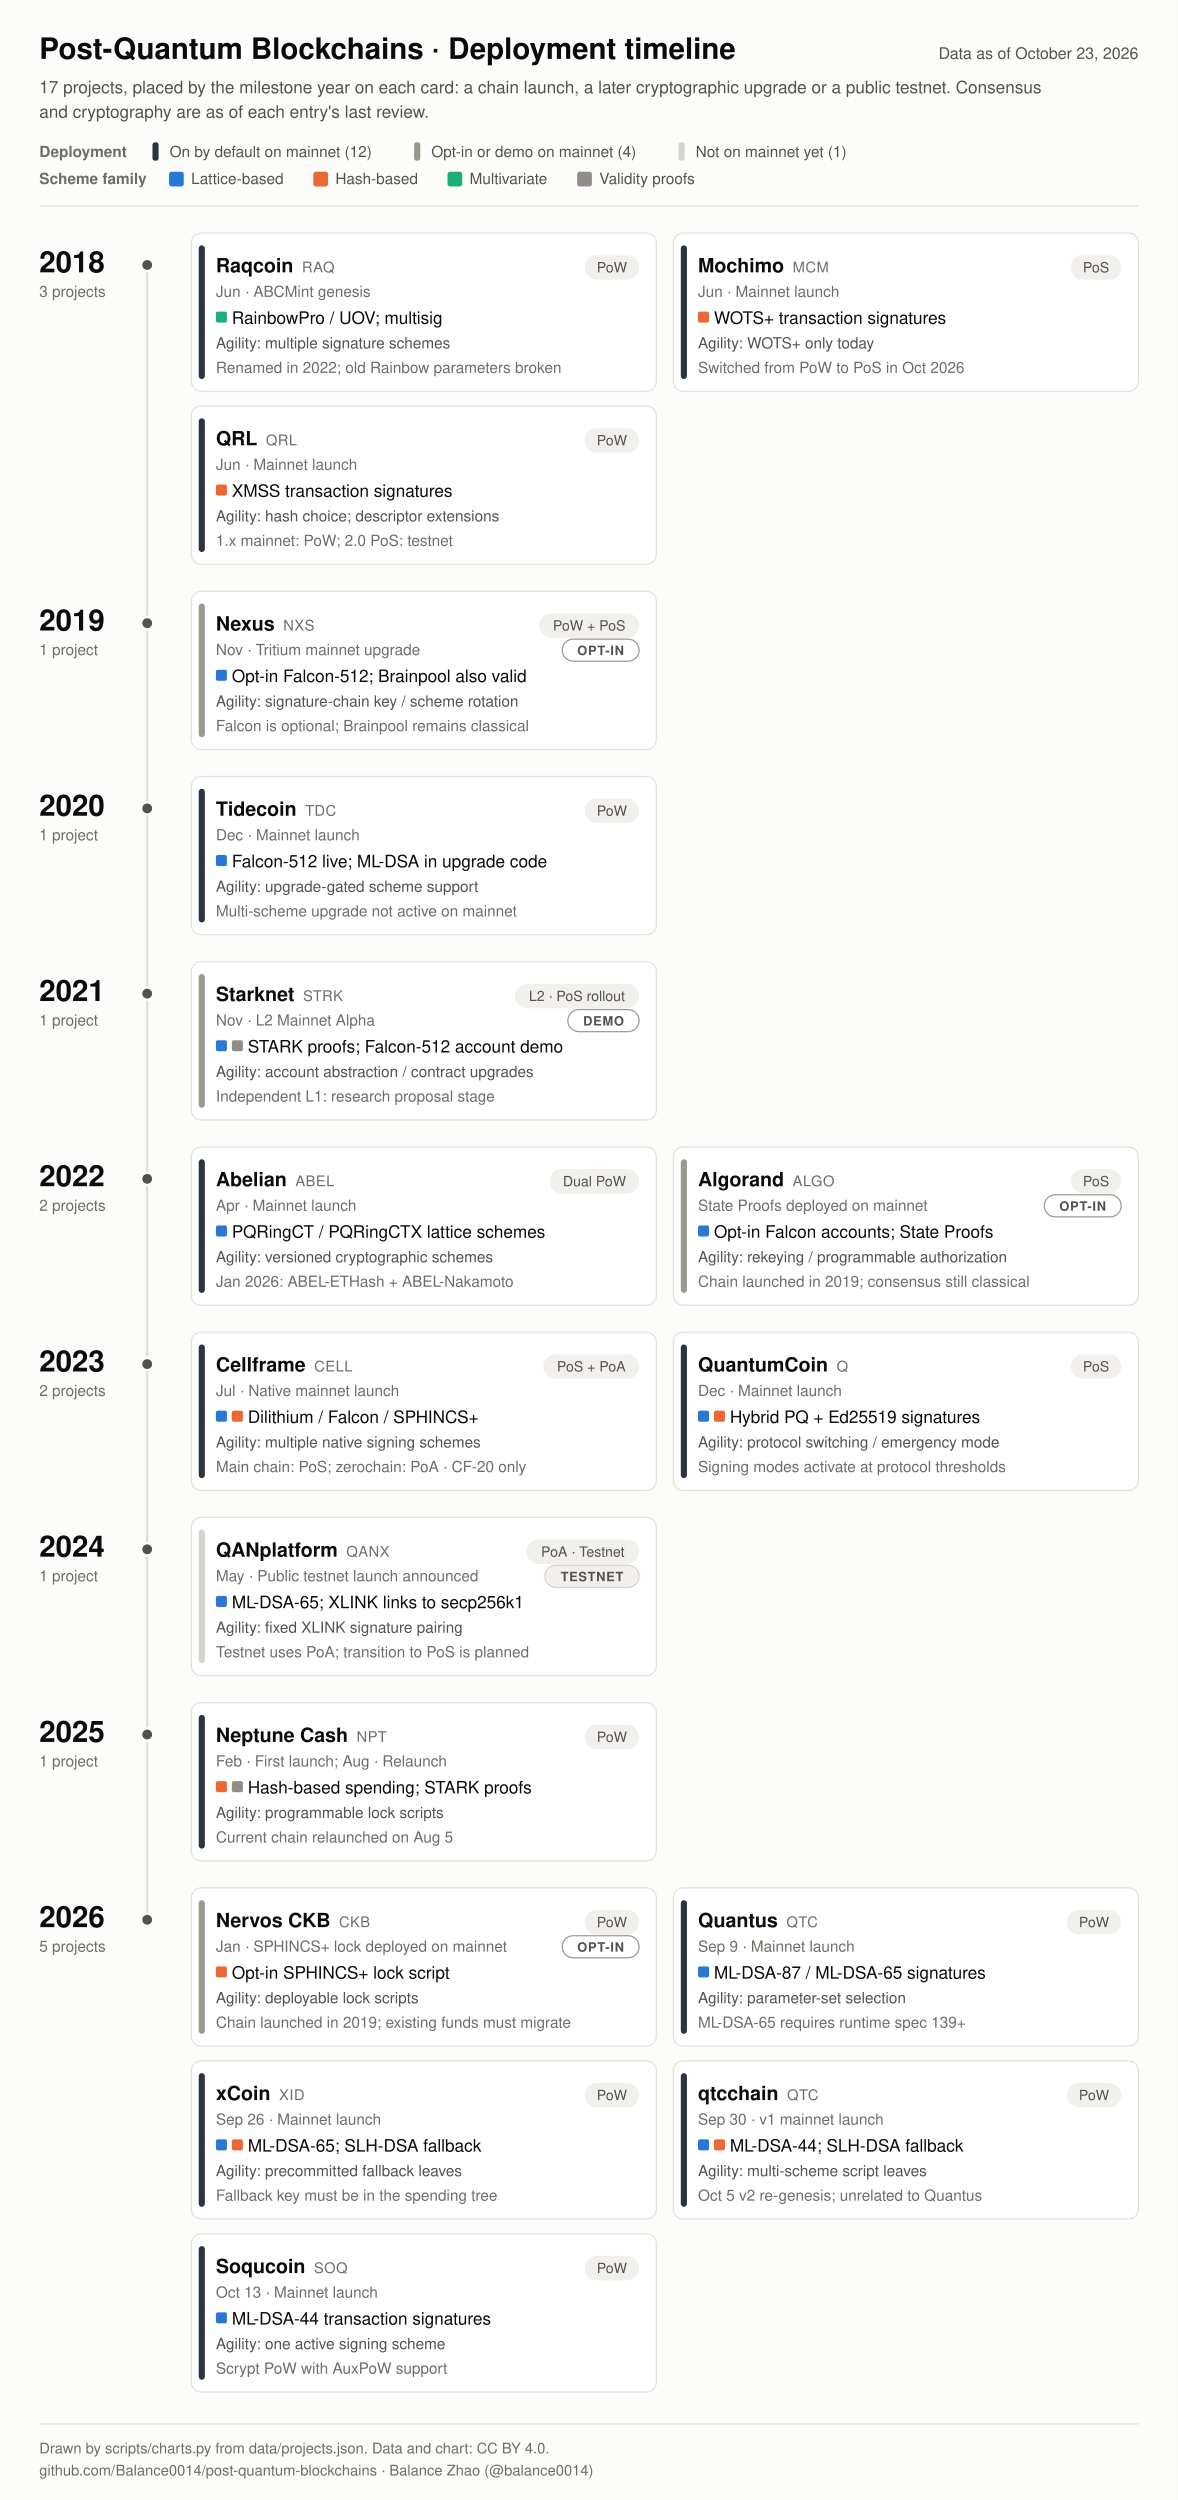
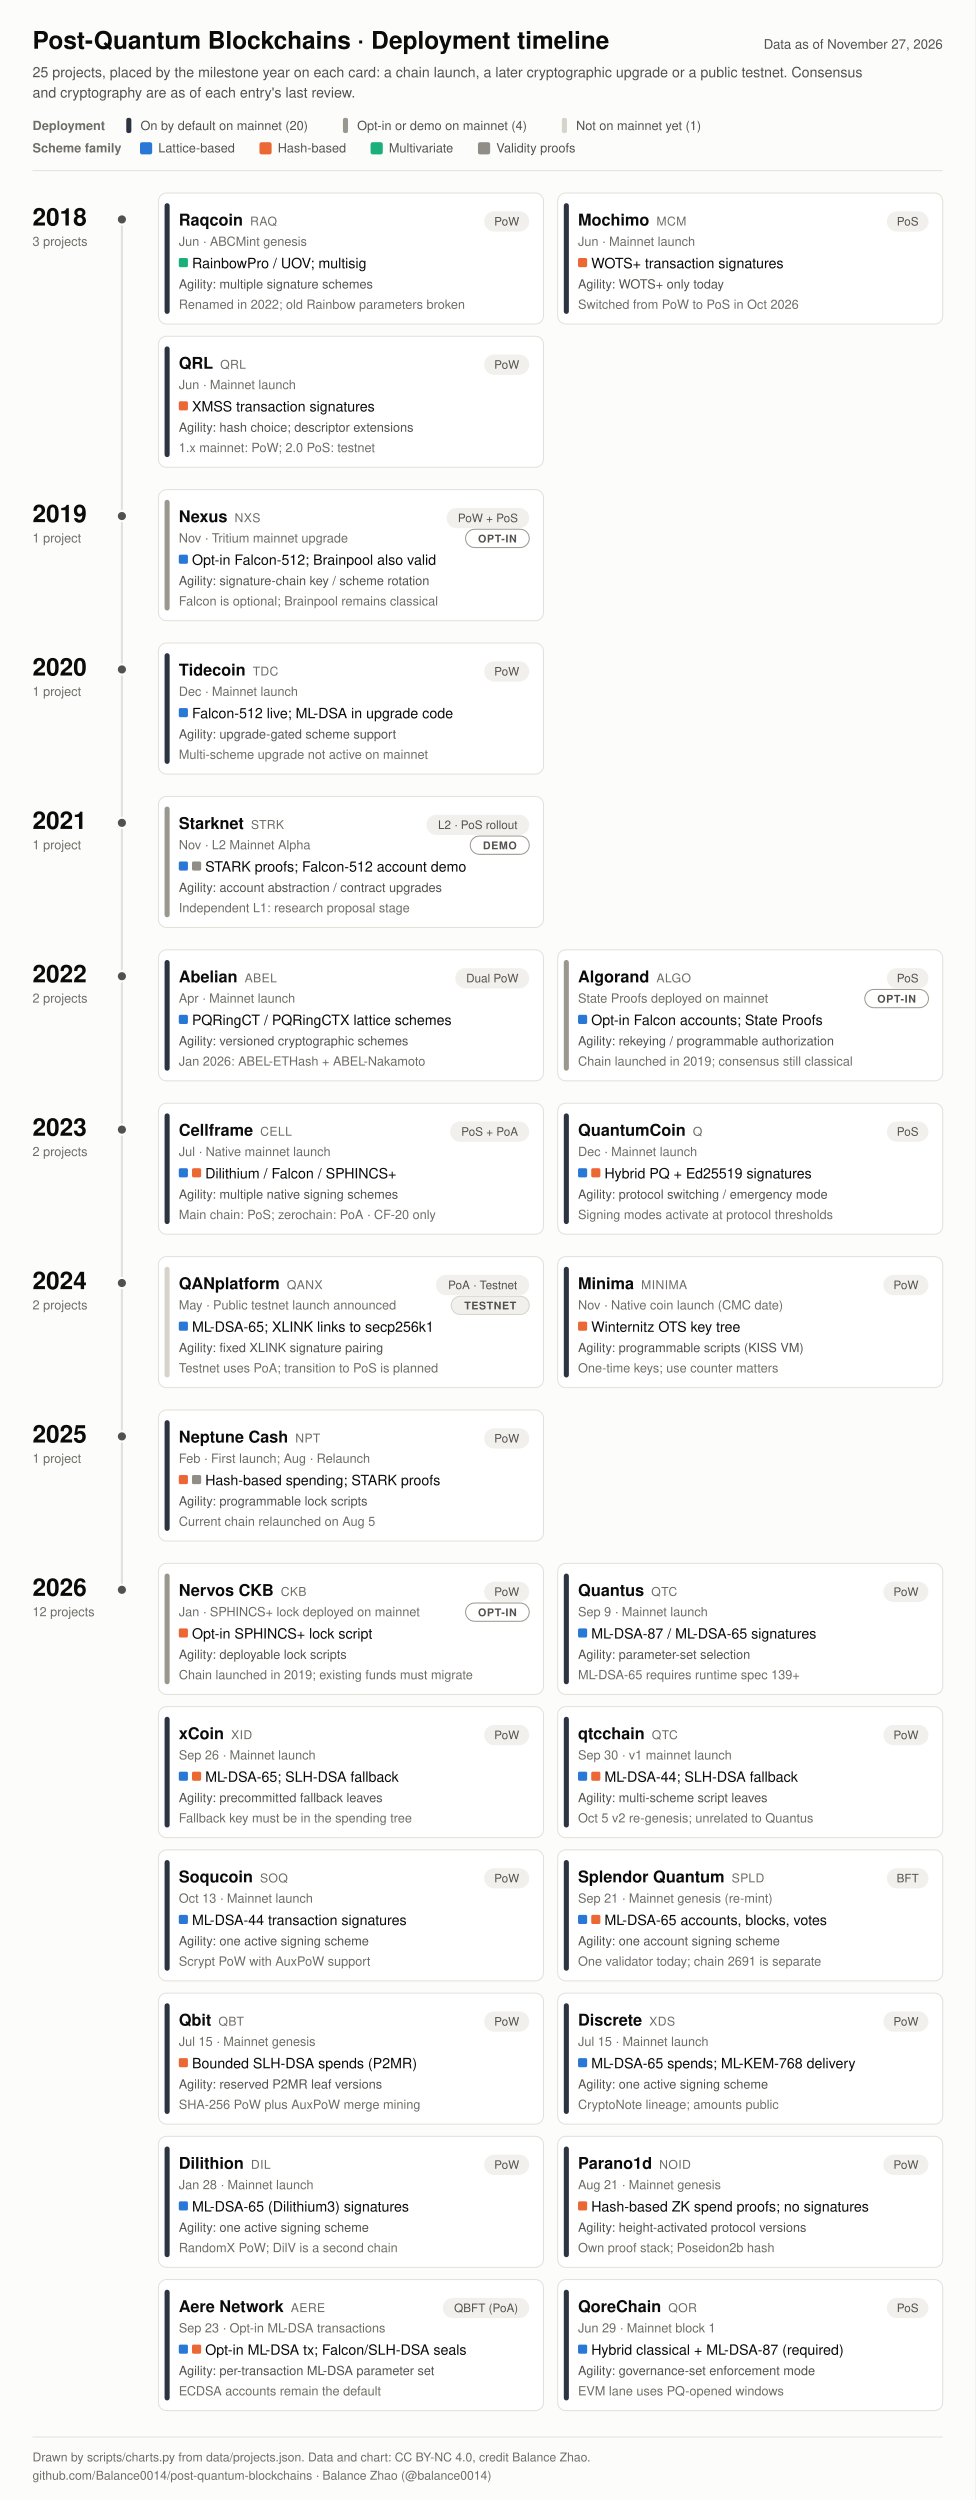
- <svg xmlns="http://www.w3.org/2000/svg" width="960" height="2038" viewBox="0 0 960 2038" font-family="-apple-system, BlinkMacSystemFont, 'Segoe UI', Helvetica, Arial, sans-serif" role="img" aria-labelledby="title desc">
-   <rect x="0" y="0" width="960" height="2038" fill="#fcfcfb" />
+ <svg xmlns="http://www.w3.org/2000/svg" width="960" height="2461" viewBox="0 0 960 2461" font-family="-apple-system, BlinkMacSystemFont, 'Segoe UI', Helvetica, Arial, sans-serif" role="img" aria-labelledby="title desc">
+   <rect x="0" y="0" width="960" height="2461" fill="#fcfcfb" />
  <text x="32" y="48" font-size="24" fill="#0b0b0b" font-weight="700">Post-Quantum Blockchains · Deployment timeline</text>
-   <text x="928" y="48" font-size="13" fill="#52514e" text-anchor="end">Data as of October 23, 2026</text>
-   <text x="32" y="76" font-size="14" fill="#52514e">17 projects, placed by the milestone year on each card: a chain launch, a later cryptographic upgrade or a public testnet. Consensus</text>
+   <text x="928" y="48" font-size="13" fill="#52514e" text-anchor="end">Data as of November 27, 2026</text>
+   <text x="32" y="76" font-size="14" fill="#52514e">25 projects, placed by the milestone year on each card: a chain launch, a later cryptographic upgrade or a public testnet. Consensus</text>
  <text x="32" y="96" font-size="14" fill="#52514e">and cryptography are as of each entry's last review.</text>
  <text x="32" y="128" font-size="12.5" fill="#6e6c66" font-weight="600">Deployment</text>
  <rect x="124.3" y="116" width="5" height="15" fill="#2b3440" rx="2" />
-   <text x="138.3" y="128" font-size="12.5" fill="#52514e">On by default on mainnet (12)</text>
+   <text x="138.3" y="128" font-size="12.5" fill="#52514e">On by default on mainnet (20)</text>
  <rect x="337.6" y="116" width="5" height="15" fill="#9a978f" rx="2" />
  <text x="351.6" y="128" font-size="12.5" fill="#52514e">Opt-in or demo on mainnet (4)</text>
  <rect x="553.1" y="116" width="5" height="15" fill="#d6d3cb" rx="2" />
  <text x="567.1" y="128" font-size="12.5" fill="#52514e">Not on mainnet yet (1)</text>
  <text x="32" y="150" font-size="12.5" fill="#6e6c66" font-weight="600">Scheme family</text>
  <rect x="137.8" y="140" width="12" height="12" fill="#2a78d6" rx="2" />
  <text x="155.8" y="150" font-size="12.5" fill="#52514e">Lattice-based</text>
  <rect x="255.4" y="140" width="12" height="12" fill="#eb6834" rx="2" />
  <text x="273.4" y="150" font-size="12.5" fill="#52514e">Hash-based</text>
  <rect x="364.8" y="140" width="12" height="12" fill="#1baf7a" rx="2" />
  <text x="382.8" y="150" font-size="12.5" fill="#52514e">Multivariate</text>
  <rect x="470.5" y="140" width="12" height="12" fill="#8f8d86" rx="2" />
  <text x="488.5" y="150" font-size="12.5" fill="#52514e">Validity proofs</text>
  <line x1="32" y1="168" x2="928" y2="168" stroke="#e2e0d9" />
  <line x1="120" y1="216" x2="120" y2="1565" stroke="#e2e0d9" stroke-width="2" />
  <circle cx="120" cy="216" r="5" fill="#52514e" stroke="#fcfcfb" stroke-width="2" />
  <circle cx="120" cy="508" r="5" fill="#52514e" stroke="#fcfcfb" stroke-width="2" />
  <circle cx="120" cy="659" r="5" fill="#52514e" stroke="#fcfcfb" stroke-width="2" />
  <circle cx="120" cy="810" r="5" fill="#52514e" stroke="#fcfcfb" stroke-width="2" />
  <circle cx="120" cy="961" r="5" fill="#52514e" stroke="#fcfcfb" stroke-width="2" />
  <circle cx="120" cy="1112" r="5" fill="#52514e" stroke="#fcfcfb" stroke-width="2" />
  <circle cx="120" cy="1263" r="5" fill="#52514e" stroke="#fcfcfb" stroke-width="2" />
  <circle cx="120" cy="1414" r="5" fill="#52514e" stroke="#fcfcfb" stroke-width="2" />
  <circle cx="120" cy="1565" r="5" fill="#52514e" stroke="#fcfcfb" stroke-width="2" />
  <text x="32" y="222" font-size="24" fill="#0b0b0b" font-weight="700">2018</text>
  <text x="32" y="242" font-size="12.5" fill="#6e6c66">3 projects</text>
  <rect x="156" y="190" width="379" height="129" fill="#ffffff" rx="8" stroke="#e2e0d9" />
  <rect x="162" y="200" width="5" height="109" fill="#2b3440" rx="2.5" />
  <text x="176" y="222" font-size="16" fill="#0b0b0b" font-weight="700">Raqcoin<tspan dx="7" font-size="12" font-weight="400" fill="#6e6c66" letter-spacing="0.4">RAQ</tspan>
  </text>
  <rect x="476.6" y="208" width="44.4" height="20" fill="#f1f0ec" rx="10" />
  <text x="498.8" y="222" font-size="11.5" fill="#52514e" text-anchor="middle">PoW</text>
  <text x="176" y="242" font-size="12.5" fill="#6e6c66">Jun · ABCMint genesis</text>
  <rect x="176" y="254" width="9" height="9" fill="#1baf7a" rx="1.5" />
  <text x="189" y="264" font-size="14" fill="#0b0b0b">RainbowPro / UOV; multisig</text>
  <text x="176" y="284" font-size="12.5" fill="#52514e">Agility: multiple signature schemes</text>
  <text x="176" y="304" font-size="12.5" fill="#6e6c66">Renamed in 2022; old Rainbow parameters broken</text>
  <rect x="549" y="190" width="379" height="129" fill="#ffffff" rx="8" stroke="#e2e0d9" />
  <rect x="555" y="200" width="5" height="109" fill="#2b3440" rx="2.5" />
  <text x="569" y="222" font-size="16" fill="#0b0b0b" font-weight="700">Mochimo<tspan dx="7" font-size="12" font-weight="400" fill="#6e6c66" letter-spacing="0.4">MCM</tspan>
  </text>
  <rect x="873" y="208" width="41" height="20" fill="#f1f0ec" rx="10" />
  <text x="893.5" y="222" font-size="11.5" fill="#52514e" text-anchor="middle">PoS</text>
  <text x="569" y="242" font-size="12.5" fill="#6e6c66">Jun · Mainnet launch</text>
  <rect x="569" y="254" width="9" height="9" fill="#eb6834" rx="1.5" />
  <text x="582" y="264" font-size="14" fill="#0b0b0b">WOTS+ transaction signatures</text>
  <text x="569" y="284" font-size="12.5" fill="#52514e">Agility: WOTS+ only today</text>
  <text x="569" y="304" font-size="12.5" fill="#6e6c66">Switched from PoW to PoS in Oct 2026</text>
  <rect x="156" y="331" width="379" height="129" fill="#ffffff" rx="8" stroke="#e2e0d9" />
  <rect x="162" y="341" width="5" height="109" fill="#2b3440" rx="2.5" />
  <text x="176" y="363" font-size="16" fill="#0b0b0b" font-weight="700">QRL<tspan dx="7" font-size="12" font-weight="400" fill="#6e6c66" letter-spacing="0.4">QRL</tspan>
  </text>
  <rect x="476.6" y="349" width="44.4" height="20" fill="#f1f0ec" rx="10" />
  <text x="498.8" y="363" font-size="11.5" fill="#52514e" text-anchor="middle">PoW</text>
  <text x="176" y="383" font-size="12.5" fill="#6e6c66">Jun · Mainnet launch</text>
  <rect x="176" y="395" width="9" height="9" fill="#eb6834" rx="1.5" />
  <text x="189" y="405" font-size="14" fill="#0b0b0b">XMSS transaction signatures</text>
  <text x="176" y="425" font-size="12.5" fill="#52514e">Agility: hash choice; descriptor extensions</text>
  <text x="176" y="445" font-size="12.5" fill="#6e6c66">1.x mainnet: PoW; 2.0 PoS: testnet</text>
  <text x="32" y="514" font-size="24" fill="#0b0b0b" font-weight="700">2019</text>
  <text x="32" y="534" font-size="12.5" fill="#6e6c66">1 project</text>
  <rect x="156" y="482" width="379" height="129" fill="#ffffff" rx="8" stroke="#e2e0d9" />
  <rect x="162" y="492" width="5" height="109" fill="#9a978f" rx="2.5" />
  <text x="176" y="514" font-size="16" fill="#0b0b0b" font-weight="700">Nexus<tspan dx="7" font-size="12" font-weight="400" fill="#6e6c66" letter-spacing="0.4">NXS</tspan>
  </text>
  <rect x="439.6" y="500" width="81.4" height="20" fill="#f1f0ec" rx="10" />
  <text x="480.3" y="514" font-size="11.5" fill="#52514e" text-anchor="middle">PoW + PoS</text>
  <text x="176" y="534" font-size="12.5" fill="#6e6c66">Nov · Tritium mainnet upgrade</text>
  <rect x="458.3" y="521" width="62.7" height="18" fill="#ffffff" rx="9" stroke="#9a978f" />
  <text x="489.6" y="534" font-size="10.5" fill="#52514e" font-weight="700" text-anchor="middle" letter-spacing="0.6">OPT-IN</text>
  <rect x="176" y="546" width="9" height="9" fill="#2a78d6" rx="1.5" />
  <text x="189" y="556" font-size="14" fill="#0b0b0b">Opt-in Falcon-512; Brainpool also valid</text>
  <text x="176" y="576" font-size="12.5" fill="#52514e">Agility: signature-chain key / scheme rotation</text>
  <text x="176" y="596" font-size="12.5" fill="#6e6c66">Falcon is optional; Brainpool remains classical</text>
  <text x="32" y="665" font-size="24" fill="#0b0b0b" font-weight="700">2020</text>
  <text x="32" y="685" font-size="12.5" fill="#6e6c66">1 project</text>
  <rect x="156" y="633" width="379" height="129" fill="#ffffff" rx="8" stroke="#e2e0d9" />
  <rect x="162" y="643" width="5" height="109" fill="#2b3440" rx="2.5" />
  <text x="176" y="665" font-size="16" fill="#0b0b0b" font-weight="700">Tidecoin<tspan dx="7" font-size="12" font-weight="400" fill="#6e6c66" letter-spacing="0.4">TDC</tspan>
  </text>
  <rect x="476.6" y="651" width="44.4" height="20" fill="#f1f0ec" rx="10" />
  <text x="498.8" y="665" font-size="11.5" fill="#52514e" text-anchor="middle">PoW</text>
  <text x="176" y="685" font-size="12.5" fill="#6e6c66">Dec · Mainnet launch</text>
  <rect x="176" y="697" width="9" height="9" fill="#2a78d6" rx="1.5" />
  <text x="189" y="707" font-size="14" fill="#0b0b0b">Falcon-512 live; ML-DSA in upgrade code</text>
  <text x="176" y="727" font-size="12.5" fill="#52514e">Agility: upgrade-gated scheme support</text>
  <text x="176" y="747" font-size="12.5" fill="#6e6c66">Multi-scheme upgrade not active on mainnet</text>
  <text x="32" y="816" font-size="24" fill="#0b0b0b" font-weight="700">2021</text>
  <text x="32" y="836" font-size="12.5" fill="#6e6c66">1 project</text>
  <rect x="156" y="784" width="379" height="129" fill="#ffffff" rx="8" stroke="#e2e0d9" />
  <rect x="162" y="794" width="5" height="109" fill="#9a978f" rx="2.5" />
  <text x="176" y="816" font-size="16" fill="#0b0b0b" font-weight="700">Starknet<tspan dx="7" font-size="12" font-weight="400" fill="#6e6c66" letter-spacing="0.4">STRK</tspan>
  </text>
  <rect x="419.7" y="802" width="101.3" height="20" fill="#f1f0ec" rx="10" />
  <text x="470.3" y="816" font-size="11.5" fill="#52514e" text-anchor="middle">L2 · PoS rollout</text>
  <text x="176" y="836" font-size="12.5" fill="#6e6c66">Nov · L2 Mainnet Alpha</text>
  <rect x="462.9" y="823" width="58.1" height="18" fill="#ffffff" rx="9" stroke="#9a978f" />
  <text x="492" y="836" font-size="10.5" fill="#52514e" font-weight="700" text-anchor="middle" letter-spacing="0.6">DEMO</text>
  <rect x="176" y="848" width="9" height="9" fill="#2a78d6" rx="1.5" />
  <rect x="189" y="848" width="9" height="9" fill="#8f8d86" rx="1.5" />
  <text x="202" y="858" font-size="14" fill="#0b0b0b">STARK proofs; Falcon-512 account demo</text>
  <text x="176" y="878" font-size="12.5" fill="#52514e">Agility: account abstraction / contract upgrades</text>
  <text x="176" y="898" font-size="12.5" fill="#6e6c66">Independent L1: research proposal stage</text>
  <text x="32" y="967" font-size="24" fill="#0b0b0b" font-weight="700">2022</text>
  <text x="32" y="987" font-size="12.5" fill="#6e6c66">2 projects</text>
  <rect x="156" y="935" width="379" height="129" fill="#ffffff" rx="8" stroke="#e2e0d9" />
  <rect x="162" y="945" width="5" height="109" fill="#2b3440" rx="2.5" />
  <text x="176" y="967" font-size="16" fill="#0b0b0b" font-weight="700">Abelian<tspan dx="7" font-size="12" font-weight="400" fill="#6e6c66" letter-spacing="0.4">ABEL</tspan>
  </text>
  <rect x="448.1" y="953" width="72.9" height="20" fill="#f1f0ec" rx="10" />
  <text x="484.6" y="967" font-size="11.5" fill="#52514e" text-anchor="middle">Dual PoW</text>
  <text x="176" y="987" font-size="12.5" fill="#6e6c66">Apr · Mainnet launch</text>
  <rect x="176" y="999" width="9" height="9" fill="#2a78d6" rx="1.5" />
  <text x="189" y="1009" font-size="14" fill="#0b0b0b">PQRingCT / PQRingCTX lattice schemes</text>
  <text x="176" y="1029" font-size="12.5" fill="#52514e">Agility: versioned cryptographic schemes</text>
  <text x="176" y="1049" font-size="12.5" fill="#6e6c66">Jan 2026: ABEL-ETHash + ABEL-Nakamoto</text>
  <rect x="549" y="935" width="379" height="129" fill="#ffffff" rx="8" stroke="#e2e0d9" />
  <rect x="555" y="945" width="5" height="109" fill="#9a978f" rx="2.5" />
  <text x="569" y="967" font-size="16" fill="#0b0b0b" font-weight="700">Algorand<tspan dx="7" font-size="12" font-weight="400" fill="#6e6c66" letter-spacing="0.4">ALGO</tspan>
  </text>
  <rect x="873" y="953" width="41" height="20" fill="#f1f0ec" rx="10" />
  <text x="893.5" y="967" font-size="11.5" fill="#52514e" text-anchor="middle">PoS</text>
  <text x="569" y="987" font-size="12.5" fill="#6e6c66">State Proofs deployed on mainnet</text>
  <rect x="851.3" y="974" width="62.7" height="18" fill="#ffffff" rx="9" stroke="#9a978f" />
  <text x="882.6" y="987" font-size="10.5" fill="#52514e" font-weight="700" text-anchor="middle" letter-spacing="0.6">OPT-IN</text>
  <rect x="569" y="999" width="9" height="9" fill="#2a78d6" rx="1.5" />
  <text x="582" y="1009" font-size="14" fill="#0b0b0b">Opt-in Falcon accounts; State Proofs</text>
  <text x="569" y="1029" font-size="12.5" fill="#52514e">Agility: rekeying / programmable authorization</text>
  <text x="569" y="1049" font-size="12.5" fill="#6e6c66">Chain launched in 2019; consensus still classical</text>
  <text x="32" y="1118" font-size="24" fill="#0b0b0b" font-weight="700">2023</text>
  <text x="32" y="1138" font-size="12.5" fill="#6e6c66">2 projects</text>
  <rect x="156" y="1086" width="379" height="129" fill="#ffffff" rx="8" stroke="#e2e0d9" />
  <rect x="162" y="1096" width="5" height="109" fill="#2b3440" rx="2.5" />
  <text x="176" y="1118" font-size="16" fill="#0b0b0b" font-weight="700">Cellframe<tspan dx="7" font-size="12" font-weight="400" fill="#6e6c66" letter-spacing="0.4">CELL</tspan>
  </text>
  <rect x="443" y="1104" width="78" height="20" fill="#f1f0ec" rx="10" />
  <text x="482" y="1118" font-size="11.5" fill="#52514e" text-anchor="middle">PoS + PoA</text>
  <text x="176" y="1138" font-size="12.5" fill="#6e6c66">Jul · Native mainnet launch</text>
  <rect x="176" y="1150" width="9" height="9" fill="#2a78d6" rx="1.5" />
  <rect x="189" y="1150" width="9" height="9" fill="#eb6834" rx="1.5" />
  <text x="202" y="1160" font-size="14" fill="#0b0b0b">Dilithium / Falcon / SPHINCS+</text>
  <text x="176" y="1180" font-size="12.5" fill="#52514e">Agility: multiple native signing schemes</text>
  <text x="176" y="1200" font-size="12.5" fill="#6e6c66">Main chain: PoS; zerochain: PoA · CF-20 only</text>
  <rect x="549" y="1086" width="379" height="129" fill="#ffffff" rx="8" stroke="#e2e0d9" />
  <rect x="555" y="1096" width="5" height="109" fill="#2b3440" rx="2.5" />
  <text x="569" y="1118" font-size="16" fill="#0b0b0b" font-weight="700">QuantumCoin<tspan dx="7" font-size="12" font-weight="400" fill="#6e6c66" letter-spacing="0.4">Q</tspan>
  </text>
  <rect x="873" y="1104" width="41" height="20" fill="#f1f0ec" rx="10" />
  <text x="893.5" y="1118" font-size="11.5" fill="#52514e" text-anchor="middle">PoS</text>
  <text x="569" y="1138" font-size="12.5" fill="#6e6c66">Dec · Mainnet launch</text>
  <rect x="569" y="1150" width="9" height="9" fill="#2a78d6" rx="1.5" />
  <rect x="582" y="1150" width="9" height="9" fill="#eb6834" rx="1.5" />
  <text x="595" y="1160" font-size="14" fill="#0b0b0b">Hybrid PQ + Ed25519 signatures</text>
  <text x="569" y="1180" font-size="12.5" fill="#52514e">Agility: protocol switching / emergency mode</text>
  <text x="569" y="1200" font-size="12.5" fill="#6e6c66">Signing modes activate at protocol thresholds</text>
  <text x="32" y="1269" font-size="24" fill="#0b0b0b" font-weight="700">2024</text>
-   <text x="32" y="1289" font-size="12.5" fill="#6e6c66">1 project</text>
+   <text x="32" y="1289" font-size="12.5" fill="#6e6c66">2 projects</text>
  <rect x="156" y="1237" width="379" height="129" fill="#ffffff" rx="8" stroke="#e2e0d9" />
  <rect x="162" y="1247" width="5" height="109" fill="#d6d3cb" rx="2.5" />
  <text x="176" y="1269" font-size="16" fill="#0b0b0b" font-weight="700">QANplatform<tspan dx="7" font-size="12" font-weight="400" fill="#6e6c66" letter-spacing="0.4">QANX</tspan>
  </text>
  <rect x="429.1" y="1255" width="91.9" height="20" fill="#f1f0ec" rx="10" />
  <text x="475.1" y="1269" font-size="11.5" fill="#52514e" text-anchor="middle">PoA · Testnet</text>
  <text x="176" y="1289" font-size="12.5" fill="#6e6c66">May · Public testnet launch announced</text>
  <rect x="444.2" y="1276" width="76.8" height="18" fill="#f1f0ec" rx="9" stroke="#d6d3cb" />
  <text x="482.6" y="1289" font-size="10.5" fill="#52514e" font-weight="700" text-anchor="middle" letter-spacing="0.6">TESTNET</text>
  <rect x="176" y="1301" width="9" height="9" fill="#2a78d6" rx="1.5" />
  <text x="189" y="1311" font-size="14" fill="#0b0b0b">ML-DSA-65; XLINK links to secp256k1</text>
  <text x="176" y="1331" font-size="12.5" fill="#52514e">Agility: fixed XLINK signature pairing</text>
  <text x="176" y="1351" font-size="12.5" fill="#6e6c66">Testnet uses PoA; transition to PoS is planned</text>
+   <rect x="549" y="1237" width="379" height="129" fill="#ffffff" rx="8" stroke="#e2e0d9" />
+   <rect x="555" y="1247" width="5" height="109" fill="#2b3440" rx="2.5" />
+   <text x="569" y="1269" font-size="16" fill="#0b0b0b" font-weight="700">Minima<tspan dx="7" font-size="12" font-weight="400" fill="#6e6c66" letter-spacing="0.4">MINIMA</tspan>
+   </text>
+   <rect x="869.6" y="1255" width="44.4" height="20" fill="#f1f0ec" rx="10" />
+   <text x="891.8" y="1269" font-size="11.5" fill="#52514e" text-anchor="middle">PoW</text>
+   <text x="569" y="1289" font-size="12.5" fill="#6e6c66">Nov · Native coin launch (CMC date)</text>
+   <rect x="569" y="1301" width="9" height="9" fill="#eb6834" rx="1.5" />
+   <text x="582" y="1311" font-size="14" fill="#0b0b0b">Winternitz OTS key tree</text>
+   <text x="569" y="1331" font-size="12.5" fill="#52514e">Agility: programmable scripts (KISS VM)</text>
+   <text x="569" y="1351" font-size="12.5" fill="#6e6c66">One-time keys; use counter matters</text>
  <text x="32" y="1420" font-size="24" fill="#0b0b0b" font-weight="700">2025</text>
  <text x="32" y="1440" font-size="12.5" fill="#6e6c66">1 project</text>
  <rect x="156" y="1388" width="379" height="129" fill="#ffffff" rx="8" stroke="#e2e0d9" />
  <rect x="162" y="1398" width="5" height="109" fill="#2b3440" rx="2.5" />
  <text x="176" y="1420" font-size="16" fill="#0b0b0b" font-weight="700">Neptune Cash<tspan dx="7" font-size="12" font-weight="400" fill="#6e6c66" letter-spacing="0.4">NPT</tspan>
  </text>
  <rect x="476.6" y="1406" width="44.4" height="20" fill="#f1f0ec" rx="10" />
  <text x="498.8" y="1420" font-size="11.5" fill="#52514e" text-anchor="middle">PoW</text>
  <text x="176" y="1440" font-size="12.5" fill="#6e6c66">Feb · First launch; Aug · Relaunch</text>
  <rect x="176" y="1452" width="9" height="9" fill="#eb6834" rx="1.5" />
  <rect x="189" y="1452" width="9" height="9" fill="#8f8d86" rx="1.5" />
  <text x="202" y="1462" font-size="14" fill="#0b0b0b">Hash-based spending; STARK proofs</text>
  <text x="176" y="1482" font-size="12.5" fill="#52514e">Agility: programmable lock scripts</text>
  <text x="176" y="1502" font-size="12.5" fill="#6e6c66">Current chain relaunched on Aug 5</text>
  <text x="32" y="1571" font-size="24" fill="#0b0b0b" font-weight="700">2026</text>
-   <text x="32" y="1591" font-size="12.5" fill="#6e6c66">5 projects</text>
+   <text x="32" y="1591" font-size="12.5" fill="#6e6c66">12 projects</text>
  <rect x="156" y="1539" width="379" height="129" fill="#ffffff" rx="8" stroke="#e2e0d9" />
  <rect x="162" y="1549" width="5" height="109" fill="#9a978f" rx="2.5" />
  <text x="176" y="1571" font-size="16" fill="#0b0b0b" font-weight="700">Nervos CKB<tspan dx="7" font-size="12" font-weight="400" fill="#6e6c66" letter-spacing="0.4">CKB</tspan>
  </text>
  <rect x="476.6" y="1557" width="44.4" height="20" fill="#f1f0ec" rx="10" />
  <text x="498.8" y="1571" font-size="11.5" fill="#52514e" text-anchor="middle">PoW</text>
  <text x="176" y="1591" font-size="12.5" fill="#6e6c66">Jan · SPHINCS+ lock deployed on mainnet</text>
  <rect x="458.3" y="1578" width="62.7" height="18" fill="#ffffff" rx="9" stroke="#9a978f" />
  <text x="489.6" y="1591" font-size="10.5" fill="#52514e" font-weight="700" text-anchor="middle" letter-spacing="0.6">OPT-IN</text>
  <rect x="176" y="1603" width="9" height="9" fill="#eb6834" rx="1.5" />
  <text x="189" y="1613" font-size="14" fill="#0b0b0b">Opt-in SPHINCS+ lock script</text>
  <text x="176" y="1633" font-size="12.5" fill="#52514e">Agility: deployable lock scripts</text>
  <text x="176" y="1653" font-size="12.5" fill="#6e6c66">Chain launched in 2019; existing funds must migrate</text>
  <rect x="549" y="1539" width="379" height="129" fill="#ffffff" rx="8" stroke="#e2e0d9" />
  <rect x="555" y="1549" width="5" height="109" fill="#2b3440" rx="2.5" />
  <text x="569" y="1571" font-size="16" fill="#0b0b0b" font-weight="700">Quantus<tspan dx="7" font-size="12" font-weight="400" fill="#6e6c66" letter-spacing="0.4">QTC</tspan>
  </text>
  <rect x="869.6" y="1557" width="44.4" height="20" fill="#f1f0ec" rx="10" />
  <text x="891.8" y="1571" font-size="11.5" fill="#52514e" text-anchor="middle">PoW</text>
  <text x="569" y="1591" font-size="12.5" fill="#6e6c66">Sep 9 · Mainnet launch</text>
  <rect x="569" y="1603" width="9" height="9" fill="#2a78d6" rx="1.5" />
  <text x="582" y="1613" font-size="14" fill="#0b0b0b">ML-DSA-87 / ML-DSA-65 signatures</text>
  <text x="569" y="1633" font-size="12.5" fill="#52514e">Agility: parameter-set selection</text>
  <text x="569" y="1653" font-size="12.5" fill="#6e6c66">ML-DSA-65 requires runtime spec 139+</text>
  <rect x="156" y="1680" width="379" height="129" fill="#ffffff" rx="8" stroke="#e2e0d9" />
  <rect x="162" y="1690" width="5" height="109" fill="#2b3440" rx="2.5" />
  <text x="176" y="1712" font-size="16" fill="#0b0b0b" font-weight="700">xCoin<tspan dx="7" font-size="12" font-weight="400" fill="#6e6c66" letter-spacing="0.4">XID</tspan>
  </text>
  <rect x="476.6" y="1698" width="44.4" height="20" fill="#f1f0ec" rx="10" />
  <text x="498.8" y="1712" font-size="11.5" fill="#52514e" text-anchor="middle">PoW</text>
  <text x="176" y="1732" font-size="12.5" fill="#6e6c66">Sep 26 · Mainnet launch</text>
  <rect x="176" y="1744" width="9" height="9" fill="#2a78d6" rx="1.5" />
  <rect x="189" y="1744" width="9" height="9" fill="#eb6834" rx="1.5" />
  <text x="202" y="1754" font-size="14" fill="#0b0b0b">ML-DSA-65; SLH-DSA fallback</text>
  <text x="176" y="1774" font-size="12.5" fill="#52514e">Agility: precommitted fallback leaves</text>
  <text x="176" y="1794" font-size="12.5" fill="#6e6c66">Fallback key must be in the spending tree</text>
  <rect x="549" y="1680" width="379" height="129" fill="#ffffff" rx="8" stroke="#e2e0d9" />
  <rect x="555" y="1690" width="5" height="109" fill="#2b3440" rx="2.5" />
  <text x="569" y="1712" font-size="16" fill="#0b0b0b" font-weight="700">qtcchain<tspan dx="7" font-size="12" font-weight="400" fill="#6e6c66" letter-spacing="0.4">QTC</tspan>
  </text>
  <rect x="869.6" y="1698" width="44.4" height="20" fill="#f1f0ec" rx="10" />
  <text x="891.8" y="1712" font-size="11.5" fill="#52514e" text-anchor="middle">PoW</text>
  <text x="569" y="1732" font-size="12.5" fill="#6e6c66">Sep 30 · v1 mainnet launch</text>
  <rect x="569" y="1744" width="9" height="9" fill="#2a78d6" rx="1.5" />
  <rect x="582" y="1744" width="9" height="9" fill="#eb6834" rx="1.5" />
  <text x="595" y="1754" font-size="14" fill="#0b0b0b">ML-DSA-44; SLH-DSA fallback</text>
  <text x="569" y="1774" font-size="12.5" fill="#52514e">Agility: multi-scheme script leaves</text>
  <text x="569" y="1794" font-size="12.5" fill="#6e6c66">Oct 5 v2 re-genesis; unrelated to Quantus</text>
  <rect x="156" y="1821" width="379" height="129" fill="#ffffff" rx="8" stroke="#e2e0d9" />
  <rect x="162" y="1831" width="5" height="109" fill="#2b3440" rx="2.5" />
  <text x="176" y="1853" font-size="16" fill="#0b0b0b" font-weight="700">Soqucoin<tspan dx="7" font-size="12" font-weight="400" fill="#6e6c66" letter-spacing="0.4">SOQ</tspan>
  </text>
  <rect x="476.6" y="1839" width="44.4" height="20" fill="#f1f0ec" rx="10" />
  <text x="498.8" y="1853" font-size="11.5" fill="#52514e" text-anchor="middle">PoW</text>
  <text x="176" y="1873" font-size="12.5" fill="#6e6c66">Oct 13 · Mainnet launch</text>
  <rect x="176" y="1885" width="9" height="9" fill="#2a78d6" rx="1.5" />
  <text x="189" y="1895" font-size="14" fill="#0b0b0b">ML-DSA-44 transaction signatures</text>
  <text x="176" y="1915" font-size="12.5" fill="#52514e">Agility: one active signing scheme</text>
  <text x="176" y="1935" font-size="12.5" fill="#6e6c66">Scrypt PoW with AuxPoW support</text>
-   <line x1="32" y1="1976" x2="928" y2="1976" stroke="#e2e0d9" />
-   <text x="32" y="2000" font-size="12" fill="#6e6c66">Drawn by scripts/charts.py from data/projects.json. Data and chart: CC BY 4.0.</text>
-   <text x="32" y="2018" font-size="12" fill="#6e6c66">github.com/Balance0014/post-quantum-blockchains · Balance Zhao (@balance0014)</text>
+   <rect x="549" y="1821" width="379" height="129" fill="#ffffff" rx="8" stroke="#e2e0d9" />
+   <rect x="555" y="1831" width="5" height="109" fill="#2b3440" rx="2.5" />
+   <text x="569" y="1853" font-size="16" fill="#0b0b0b" font-weight="700">Splendor Quantum<tspan dx="7" font-size="12" font-weight="400" fill="#6e6c66" letter-spacing="0.4">SPLD</tspan>
+   </text>
+   <rect x="873" y="1839" width="41" height="20" fill="#f1f0ec" rx="10" />
+   <text x="893.5" y="1853" font-size="11.5" fill="#52514e" text-anchor="middle">BFT</text>
+   <text x="569" y="1873" font-size="12.5" fill="#6e6c66">Sep 21 · Mainnet genesis (re-mint)</text>
+   <rect x="569" y="1885" width="9" height="9" fill="#2a78d6" rx="1.5" />
+   <rect x="582" y="1885" width="9" height="9" fill="#eb6834" rx="1.5" />
+   <text x="595" y="1895" font-size="14" fill="#0b0b0b">ML-DSA-65 accounts, blocks, votes</text>
+   <text x="569" y="1915" font-size="12.5" fill="#52514e">Agility: one account signing scheme</text>
+   <text x="569" y="1935" font-size="12.5" fill="#6e6c66">One validator today; chain 2691 is separate</text>
+   <rect x="156" y="1962" width="379" height="129" fill="#ffffff" rx="8" stroke="#e2e0d9" />
+   <rect x="162" y="1972" width="5" height="109" fill="#2b3440" rx="2.5" />
+   <text x="176" y="1994" font-size="16" fill="#0b0b0b" font-weight="700">Qbit<tspan dx="7" font-size="12" font-weight="400" fill="#6e6c66" letter-spacing="0.4">QBT</tspan>
+   </text>
+   <rect x="476.6" y="1980" width="44.4" height="20" fill="#f1f0ec" rx="10" />
+   <text x="498.8" y="1994" font-size="11.5" fill="#52514e" text-anchor="middle">PoW</text>
+   <text x="176" y="2014" font-size="12.5" fill="#6e6c66">Jul 15 · Mainnet genesis</text>
+   <rect x="176" y="2026" width="9" height="9" fill="#eb6834" rx="1.5" />
+   <text x="189" y="2036" font-size="14" fill="#0b0b0b">Bounded SLH-DSA spends (P2MR)</text>
+   <text x="176" y="2056" font-size="12.5" fill="#52514e">Agility: reserved P2MR leaf versions</text>
+   <text x="176" y="2076" font-size="12.5" fill="#6e6c66">SHA-256 PoW plus AuxPoW merge mining</text>
+   <rect x="549" y="1962" width="379" height="129" fill="#ffffff" rx="8" stroke="#e2e0d9" />
+   <rect x="555" y="1972" width="5" height="109" fill="#2b3440" rx="2.5" />
+   <text x="569" y="1994" font-size="16" fill="#0b0b0b" font-weight="700">Discrete<tspan dx="7" font-size="12" font-weight="400" fill="#6e6c66" letter-spacing="0.4">XDS</tspan>
+   </text>
+   <rect x="869.6" y="1980" width="44.4" height="20" fill="#f1f0ec" rx="10" />
+   <text x="891.8" y="1994" font-size="11.5" fill="#52514e" text-anchor="middle">PoW</text>
+   <text x="569" y="2014" font-size="12.5" fill="#6e6c66">Jul 15 · Mainnet launch</text>
+   <rect x="569" y="2026" width="9" height="9" fill="#2a78d6" rx="1.5" />
+   <text x="582" y="2036" font-size="14" fill="#0b0b0b">ML-DSA-65 spends; ML-KEM-768 delivery</text>
+   <text x="569" y="2056" font-size="12.5" fill="#52514e">Agility: one active signing scheme</text>
+   <text x="569" y="2076" font-size="12.5" fill="#6e6c66">CryptoNote lineage; amounts public</text>
+   <rect x="156" y="2103" width="379" height="129" fill="#ffffff" rx="8" stroke="#e2e0d9" />
+   <rect x="162" y="2113" width="5" height="109" fill="#2b3440" rx="2.5" />
+   <text x="176" y="2135" font-size="16" fill="#0b0b0b" font-weight="700">Dilithion<tspan dx="7" font-size="12" font-weight="400" fill="#6e6c66" letter-spacing="0.4">DIL</tspan>
+   </text>
+   <rect x="476.6" y="2121" width="44.4" height="20" fill="#f1f0ec" rx="10" />
+   <text x="498.8" y="2135" font-size="11.5" fill="#52514e" text-anchor="middle">PoW</text>
+   <text x="176" y="2155" font-size="12.5" fill="#6e6c66">Jan 28 · Mainnet launch</text>
+   <rect x="176" y="2167" width="9" height="9" fill="#2a78d6" rx="1.5" />
+   <text x="189" y="2177" font-size="14" fill="#0b0b0b">ML-DSA-65 (Dilithium3) signatures</text>
+   <text x="176" y="2197" font-size="12.5" fill="#52514e">Agility: one active signing scheme</text>
+   <text x="176" y="2217" font-size="12.5" fill="#6e6c66">RandomX PoW; DilV is a second chain</text>
+   <rect x="549" y="2103" width="379" height="129" fill="#ffffff" rx="8" stroke="#e2e0d9" />
+   <rect x="555" y="2113" width="5" height="109" fill="#2b3440" rx="2.5" />
+   <text x="569" y="2135" font-size="16" fill="#0b0b0b" font-weight="700">Parano1d<tspan dx="7" font-size="12" font-weight="400" fill="#6e6c66" letter-spacing="0.4">NOID</tspan>
+   </text>
+   <rect x="869.6" y="2121" width="44.4" height="20" fill="#f1f0ec" rx="10" />
+   <text x="891.8" y="2135" font-size="11.5" fill="#52514e" text-anchor="middle">PoW</text>
+   <text x="569" y="2155" font-size="12.5" fill="#6e6c66">Aug 21 · Mainnet genesis</text>
+   <rect x="569" y="2167" width="9" height="9" fill="#eb6834" rx="1.5" />
+   <text x="582" y="2177" font-size="14" fill="#0b0b0b">Hash-based ZK spend proofs; no signatures</text>
+   <text x="569" y="2197" font-size="12.5" fill="#52514e">Agility: height-activated protocol versions</text>
+   <text x="569" y="2217" font-size="12.5" fill="#6e6c66">Own proof stack; Poseidon2b hash</text>
+   <rect x="156" y="2244" width="379" height="129" fill="#ffffff" rx="8" stroke="#e2e0d9" />
+   <rect x="162" y="2254" width="5" height="109" fill="#2b3440" rx="2.5" />
+   <text x="176" y="2276" font-size="16" fill="#0b0b0b" font-weight="700">Aere Network<tspan dx="7" font-size="12" font-weight="400" fill="#6e6c66" letter-spacing="0.4">AERE</tspan>
+   </text>
+   <rect x="435.9" y="2262" width="85.1" height="20" fill="#f1f0ec" rx="10" />
+   <text x="478.5" y="2276" font-size="11.5" fill="#52514e" text-anchor="middle">QBFT (PoA)</text>
+   <text x="176" y="2296" font-size="12.5" fill="#6e6c66">Sep 23 · Opt-in ML-DSA transactions</text>
+   <rect x="176" y="2308" width="9" height="9" fill="#2a78d6" rx="1.5" />
+   <rect x="189" y="2308" width="9" height="9" fill="#eb6834" rx="1.5" />
+   <text x="202" y="2318" font-size="14" fill="#0b0b0b">Opt-in ML-DSA tx; Falcon/SLH-DSA seals</text>
+   <text x="176" y="2338" font-size="12.5" fill="#52514e">Agility: per-transaction ML-DSA parameter set</text>
+   <text x="176" y="2358" font-size="12.5" fill="#6e6c66">ECDSA accounts remain the default</text>
+   <rect x="549" y="2244" width="379" height="129" fill="#ffffff" rx="8" stroke="#e2e0d9" />
+   <rect x="555" y="2254" width="5" height="109" fill="#2b3440" rx="2.5" />
+   <text x="569" y="2276" font-size="16" fill="#0b0b0b" font-weight="700">QoreChain<tspan dx="7" font-size="12" font-weight="400" fill="#6e6c66" letter-spacing="0.4">QOR</tspan>
+   </text>
+   <rect x="873" y="2262" width="41" height="20" fill="#f1f0ec" rx="10" />
+   <text x="893.5" y="2276" font-size="11.5" fill="#52514e" text-anchor="middle">PoS</text>
+   <text x="569" y="2296" font-size="12.5" fill="#6e6c66">Jun 29 · Mainnet block 1</text>
+   <rect x="569" y="2308" width="9" height="9" fill="#2a78d6" rx="1.5" />
+   <text x="582" y="2318" font-size="14" fill="#0b0b0b">Hybrid classical + ML-DSA-87 (required)</text>
+   <text x="569" y="2338" font-size="12.5" fill="#52514e">Agility: governance-set enforcement mode</text>
+   <text x="569" y="2358" font-size="12.5" fill="#6e6c66">EVM lane uses PQ-opened windows</text>
+   <line x1="32" y1="2399" x2="928" y2="2399" stroke="#e2e0d9" />
+   <text x="32" y="2423" font-size="12" fill="#6e6c66">Drawn by scripts/charts.py from data/projects.json. Data and chart: CC BY-NC 4.0, credit Balance Zhao.</text>
+   <text x="32" y="2441" font-size="12" fill="#6e6c66">github.com/Balance0014/post-quantum-blockchains · Balance Zhao (@balance0014)</text>
</svg>
